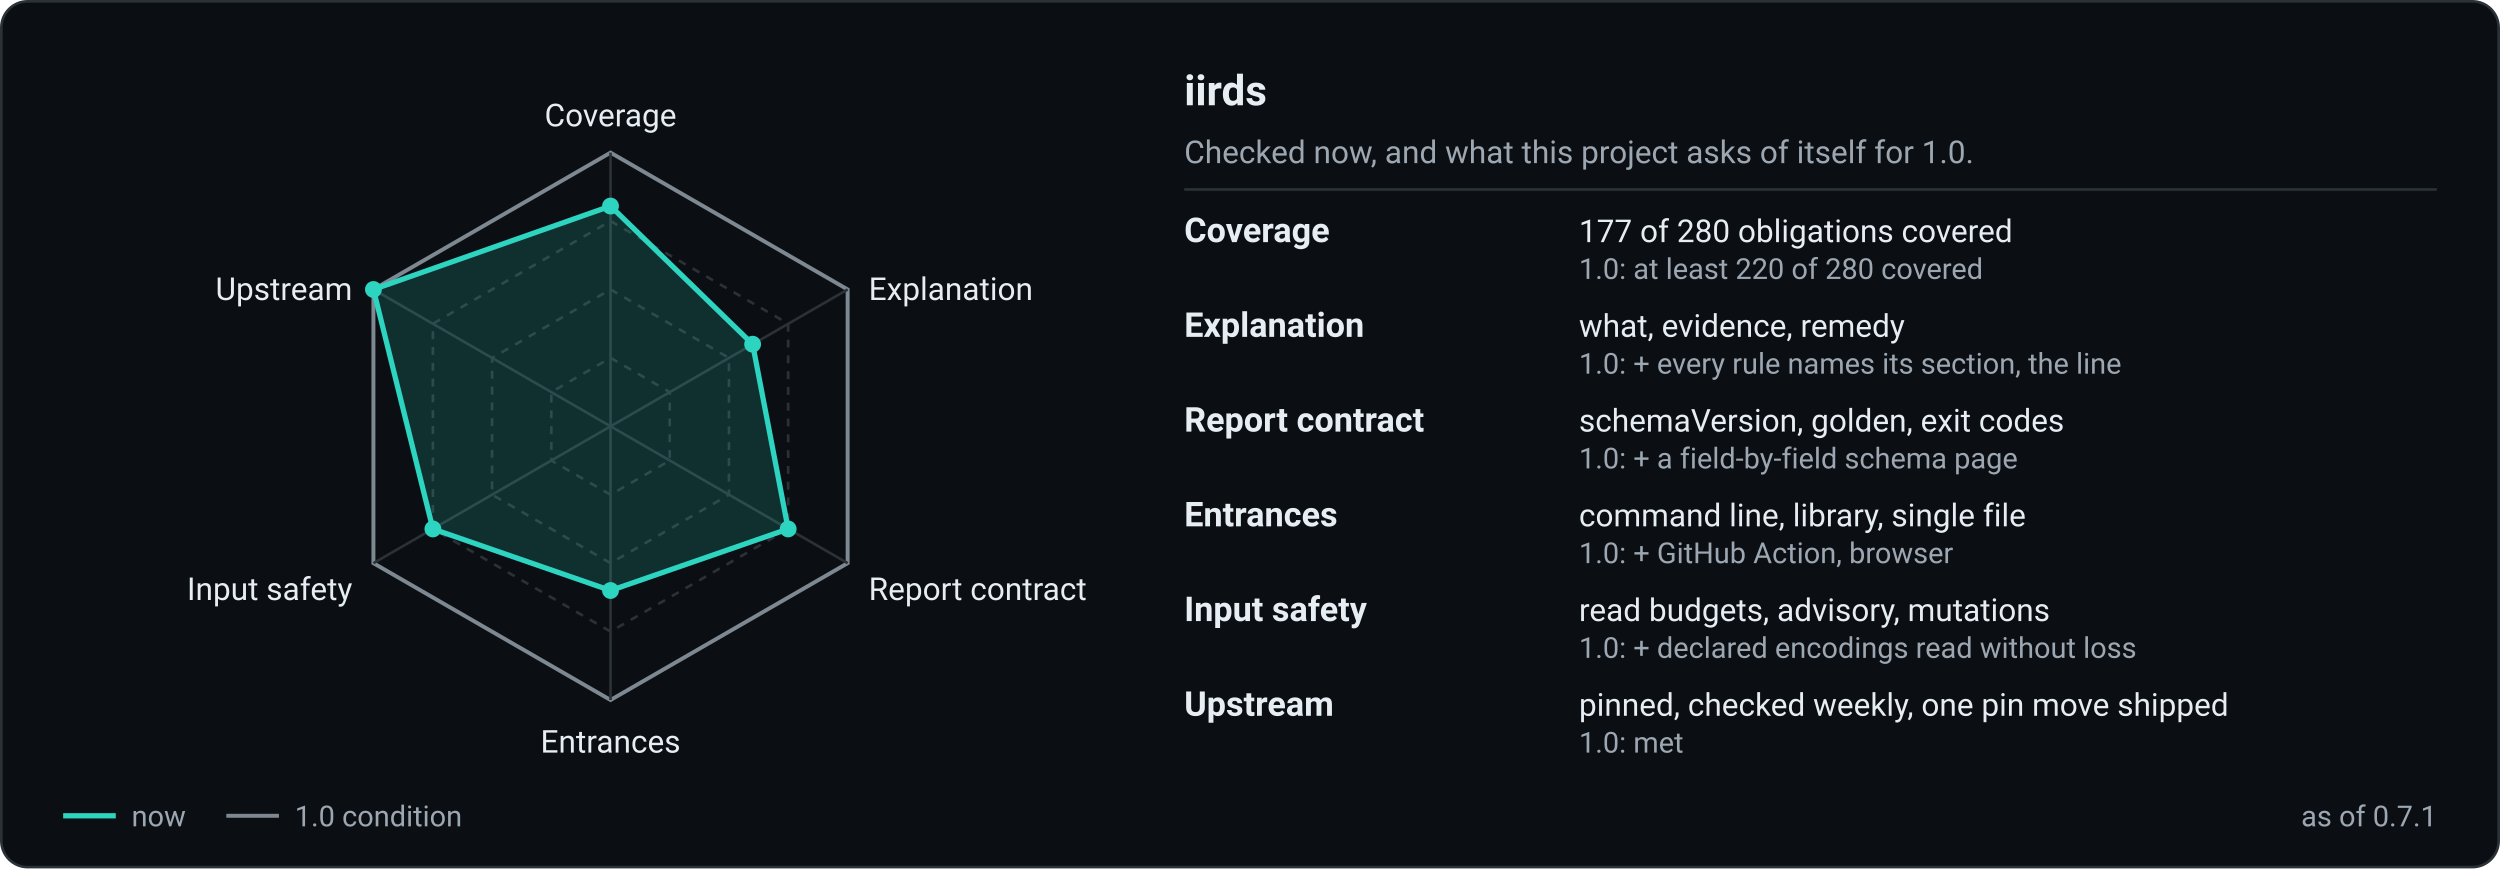
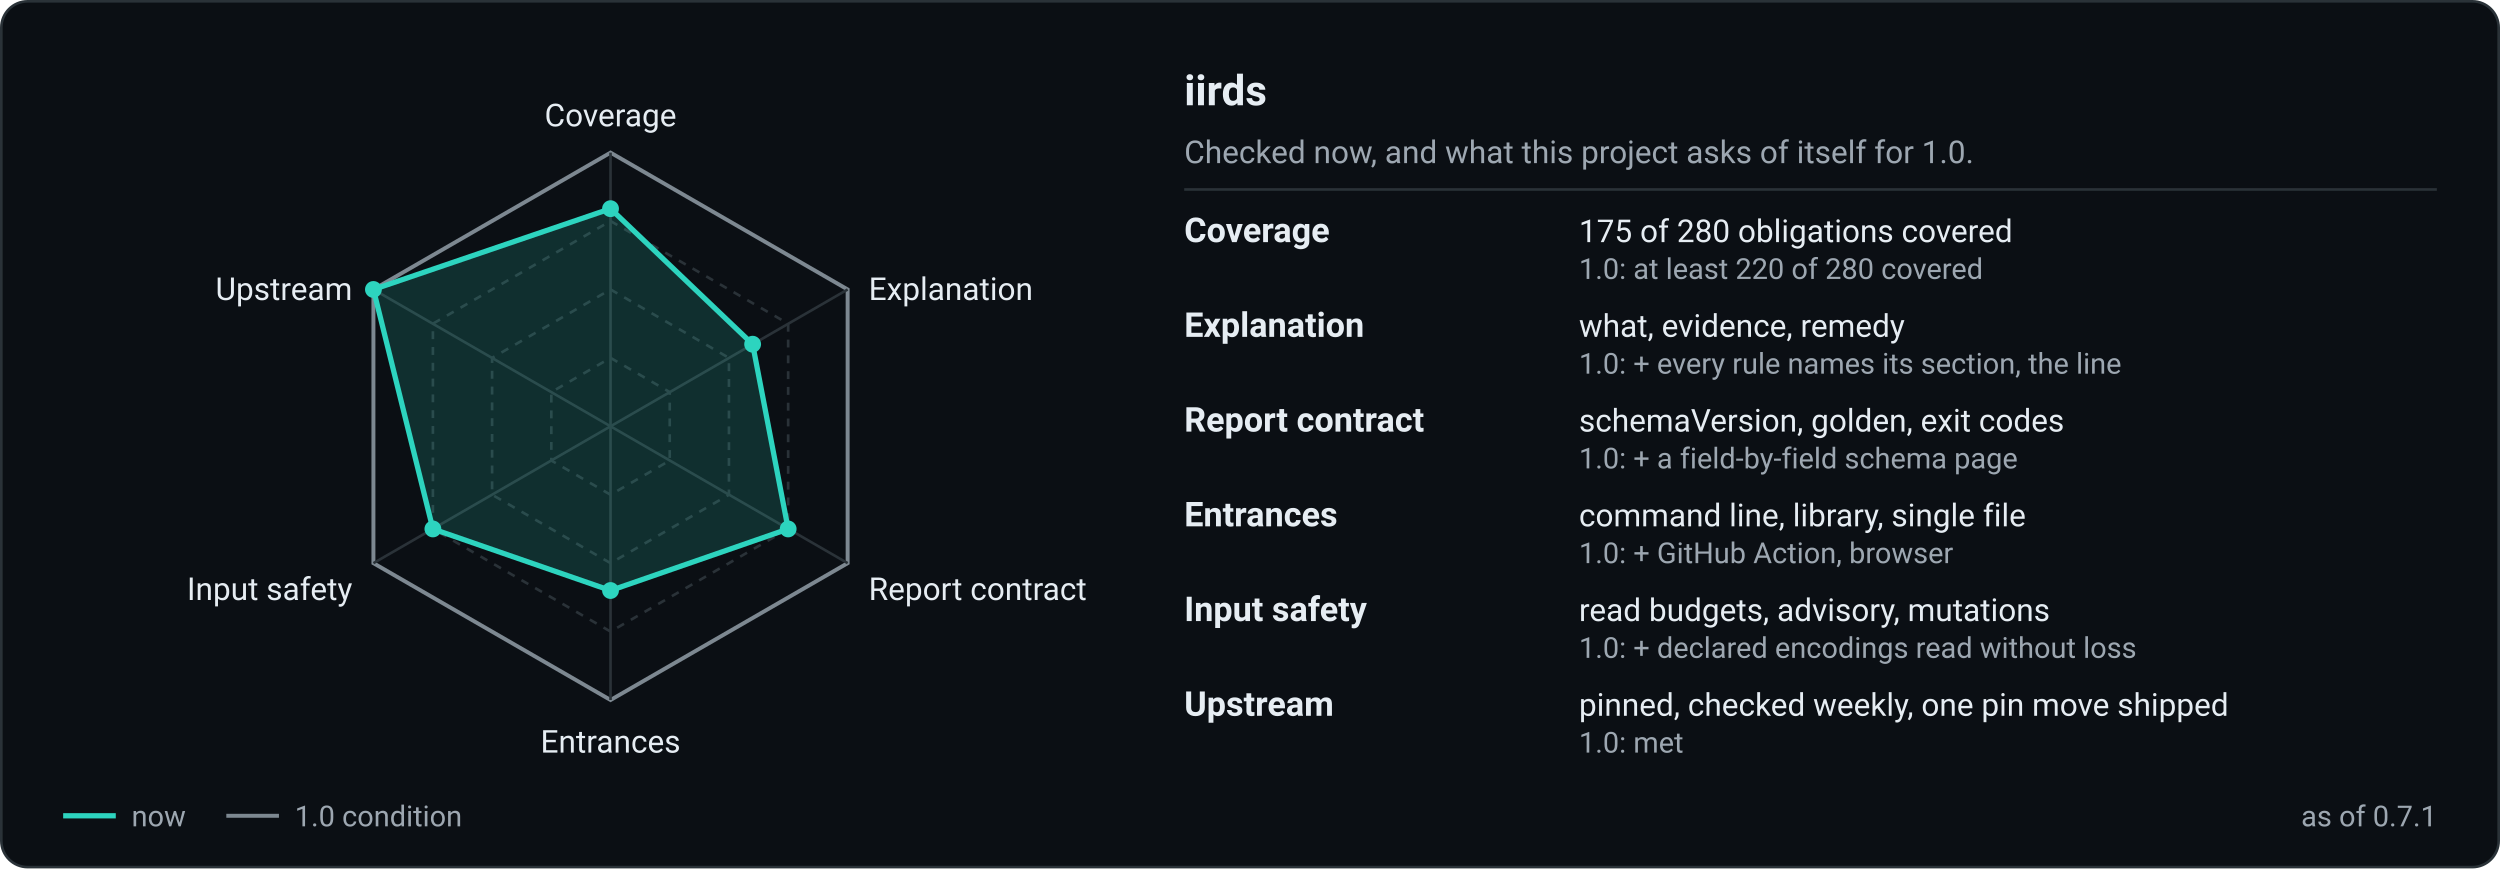
<svg xmlns="http://www.w3.org/2000/svg" width="950" height="330" viewBox="0 0 950 330" role="img" aria-labelledby="t d">
  <rect x="0.5" y="0.5" width="949" height="329" rx="10" fill="#0b0f14" stroke="#2a3238" />
  <polygon points="232.0,136.0 254.5,149.0 254.5,175.0 232.0,188.0 209.5,175.0 209.5,149.0" fill="none" stroke="#2a3238" stroke-width="1" stroke-dasharray="3 3" />
  <polygon points="232.0,110.0 277.0,136.0 277.0,188.0 232.0,214.0 187.0,188.0 187.0,136.0" fill="none" stroke="#2a3238" stroke-width="1" stroke-dasharray="3 3" />
  <polygon points="232.0,84.0 299.5,123.0 299.5,201.0 232.0,240.0 164.5,201.0 164.5,123.0" fill="none" stroke="#2a3238" stroke-width="1" stroke-dasharray="3 3" />
  <polygon points="232.0,58.0 322.1,110.0 322.1,214.0 232.0,266.0 141.9,214.0 141.9,110.0" fill="none" stroke="#7d8891" stroke-width="1.5" />
  <line x1="232" y1="162" x2="232.0" y2="58.0" stroke="#2a3238" stroke-width="1" />
  <line x1="232" y1="162" x2="322.1" y2="110.0" stroke="#2a3238" stroke-width="1" />
  <line x1="232" y1="162" x2="322.1" y2="214.0" stroke="#2a3238" stroke-width="1" />
  <line x1="232" y1="162" x2="232.0" y2="266.0" stroke="#2a3238" stroke-width="1" />
  <line x1="232" y1="162" x2="141.9" y2="214.0" stroke="#2a3238" stroke-width="1" />
  <line x1="232" y1="162" x2="141.9" y2="110.0" stroke="#2a3238" stroke-width="1" />
-   <polygon points="232.0,78.3 286.0,130.8 299.5,201.0 232.0,224.4 164.5,201.0 141.9,110.0" fill="#2dd4bf" fill-opacity="0.16" stroke="#2dd4bf" stroke-width="2" stroke-linejoin="round" />
-   <circle cx="232.0" cy="78.3" r="3.2" fill="#2dd4bf" />
+   <polygon points="232.0,79.3 286.0,130.8 299.5,201.0 232.0,224.4 164.5,201.0 141.9,110.0" fill="#2dd4bf" fill-opacity="0.16" stroke="#2dd4bf" stroke-width="2" stroke-linejoin="round" />
+   <circle cx="232.0" cy="79.3" r="3.2" fill="#2dd4bf" />
  <circle cx="286.0" cy="130.8" r="3.2" fill="#2dd4bf" />
  <circle cx="299.5" cy="201.0" r="3.2" fill="#2dd4bf" />
  <circle cx="232.0" cy="224.4" r="3.2" fill="#2dd4bf" />
  <circle cx="164.5" cy="201.0" r="3.2" fill="#2dd4bf" />
  <circle cx="141.9" cy="110.0" r="3.2" fill="#2dd4bf" />
  <text x="232.0" y="48.0" text-anchor="middle" font-family="-apple-system, 'Segoe UI', Roboto, 'Helvetica Neue', Arial, sans-serif" font-size="12" fill="#e6edf3">Coverage</text>
  <text x="330.1" y="114.0" text-anchor="start" font-family="-apple-system, 'Segoe UI', Roboto, 'Helvetica Neue', Arial, sans-serif" font-size="12" fill="#e6edf3">Explanation</text>
  <text x="330.1" y="228.0" text-anchor="start" font-family="-apple-system, 'Segoe UI', Roboto, 'Helvetica Neue', Arial, sans-serif" font-size="12" fill="#e6edf3">Report contract</text>
  <text x="232.0" y="286.0" text-anchor="middle" font-family="-apple-system, 'Segoe UI', Roboto, 'Helvetica Neue', Arial, sans-serif" font-size="12" fill="#e6edf3">Entrances</text>
  <text x="133.9" y="228.0" text-anchor="end" font-family="-apple-system, 'Segoe UI', Roboto, 'Helvetica Neue', Arial, sans-serif" font-size="12" fill="#e6edf3">Input safety</text>
  <text x="133.9" y="114.0" text-anchor="end" font-family="-apple-system, 'Segoe UI', Roboto, 'Helvetica Neue', Arial, sans-serif" font-size="12" fill="#e6edf3">Upstream</text>
  <line x1="24" y1="310" x2="44" y2="310" stroke="#2dd4bf" stroke-width="2" />
  <text x="50" y="314" font-family="-apple-system, 'Segoe UI', Roboto, 'Helvetica Neue', Arial, sans-serif" font-size="11" fill="#9da7b1">now</text>
  <line x1="86" y1="310" x2="106" y2="310" stroke="#7d8891" stroke-width="1.5" />
  <text x="112" y="314" font-family="-apple-system, 'Segoe UI', Roboto, 'Helvetica Neue', Arial, sans-serif" font-size="11" fill="#9da7b1">1.0 condition</text>
  <text x="926" y="314" text-anchor="end" font-family="-apple-system, 'Segoe UI', Roboto, 'Helvetica Neue', Arial, sans-serif" font-size="11" fill="#9da7b1">as of 0.7.1</text>
  <text x="450" y="40" font-family="-apple-system, 'Segoe UI', Roboto, 'Helvetica Neue', Arial, sans-serif" font-size="16" font-weight="600" fill="#e6edf3">iirds</text>
  <text x="450" y="62" font-family="-apple-system, 'Segoe UI', Roboto, 'Helvetica Neue', Arial, sans-serif" font-size="12" fill="#9da7b1">Checked now, and what this project asks of itself for 1.0.</text>
  <line x1="450" y1="72" x2="926" y2="72" stroke="#2a3238" />
  <text x="450" y="92" font-family="-apple-system, 'Segoe UI', Roboto, 'Helvetica Neue', Arial, sans-serif" font-size="13" font-weight="600" fill="#e6edf3">Coverage</text>
-   <text x="600" y="92" font-family="-apple-system, 'Segoe UI', Roboto, 'Helvetica Neue', Arial, sans-serif" font-size="12" fill="#e6edf3">177 of 280 obligations covered</text>
+   <text x="600" y="92" font-family="-apple-system, 'Segoe UI', Roboto, 'Helvetica Neue', Arial, sans-serif" font-size="12" fill="#e6edf3">175 of 280 obligations covered</text>
  <text x="600" y="106" font-family="-apple-system, 'Segoe UI', Roboto, 'Helvetica Neue', Arial, sans-serif" font-size="11" fill="#9da7b1">1.0: at least 220 of 280 covered</text>
  <text x="450" y="128" font-family="-apple-system, 'Segoe UI', Roboto, 'Helvetica Neue', Arial, sans-serif" font-size="13" font-weight="600" fill="#e6edf3">Explanation</text>
  <text x="600" y="128" font-family="-apple-system, 'Segoe UI', Roboto, 'Helvetica Neue', Arial, sans-serif" font-size="12" fill="#e6edf3">what, evidence, remedy</text>
  <text x="600" y="142" font-family="-apple-system, 'Segoe UI', Roboto, 'Helvetica Neue', Arial, sans-serif" font-size="11" fill="#9da7b1">1.0: + every rule names its section, the line</text>
  <text x="450" y="164" font-family="-apple-system, 'Segoe UI', Roboto, 'Helvetica Neue', Arial, sans-serif" font-size="13" font-weight="600" fill="#e6edf3">Report contract</text>
  <text x="600" y="164" font-family="-apple-system, 'Segoe UI', Roboto, 'Helvetica Neue', Arial, sans-serif" font-size="12" fill="#e6edf3">schemaVersion, golden, exit codes</text>
  <text x="600" y="178" font-family="-apple-system, 'Segoe UI', Roboto, 'Helvetica Neue', Arial, sans-serif" font-size="11" fill="#9da7b1">1.0: + a field-by-field schema page</text>
  <text x="450" y="200" font-family="-apple-system, 'Segoe UI', Roboto, 'Helvetica Neue', Arial, sans-serif" font-size="13" font-weight="600" fill="#e6edf3">Entrances</text>
  <text x="600" y="200" font-family="-apple-system, 'Segoe UI', Roboto, 'Helvetica Neue', Arial, sans-serif" font-size="12" fill="#e6edf3">command line, library, single file</text>
  <text x="600" y="214" font-family="-apple-system, 'Segoe UI', Roboto, 'Helvetica Neue', Arial, sans-serif" font-size="11" fill="#9da7b1">1.0: + GitHub Action, browser</text>
  <text x="450" y="236" font-family="-apple-system, 'Segoe UI', Roboto, 'Helvetica Neue', Arial, sans-serif" font-size="13" font-weight="600" fill="#e6edf3">Input safety</text>
  <text x="600" y="236" font-family="-apple-system, 'Segoe UI', Roboto, 'Helvetica Neue', Arial, sans-serif" font-size="12" fill="#e6edf3">read budgets, advisory, mutations</text>
  <text x="600" y="250" font-family="-apple-system, 'Segoe UI', Roboto, 'Helvetica Neue', Arial, sans-serif" font-size="11" fill="#9da7b1">1.0: + declared encodings read without loss</text>
  <text x="450" y="272" font-family="-apple-system, 'Segoe UI', Roboto, 'Helvetica Neue', Arial, sans-serif" font-size="13" font-weight="600" fill="#e6edf3">Upstream</text>
  <text x="600" y="272" font-family="-apple-system, 'Segoe UI', Roboto, 'Helvetica Neue', Arial, sans-serif" font-size="12" fill="#e6edf3">pinned, checked weekly, one pin move shipped</text>
  <text x="600" y="286" font-family="-apple-system, 'Segoe UI', Roboto, 'Helvetica Neue', Arial, sans-serif" font-size="11" fill="#9da7b1">1.0: met</text>
</svg>
